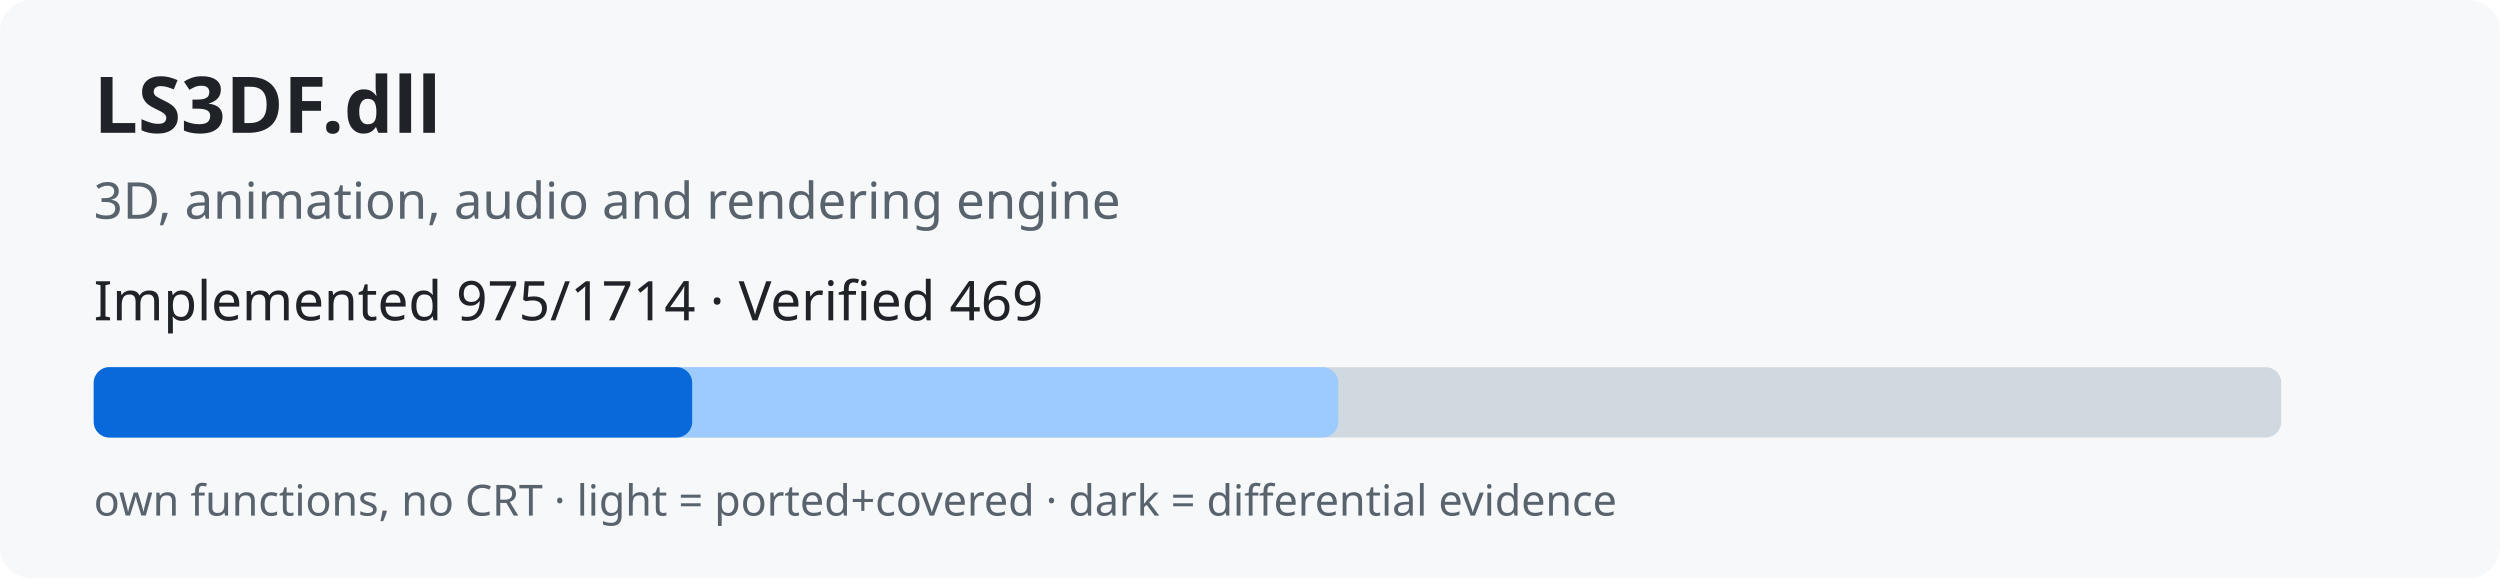
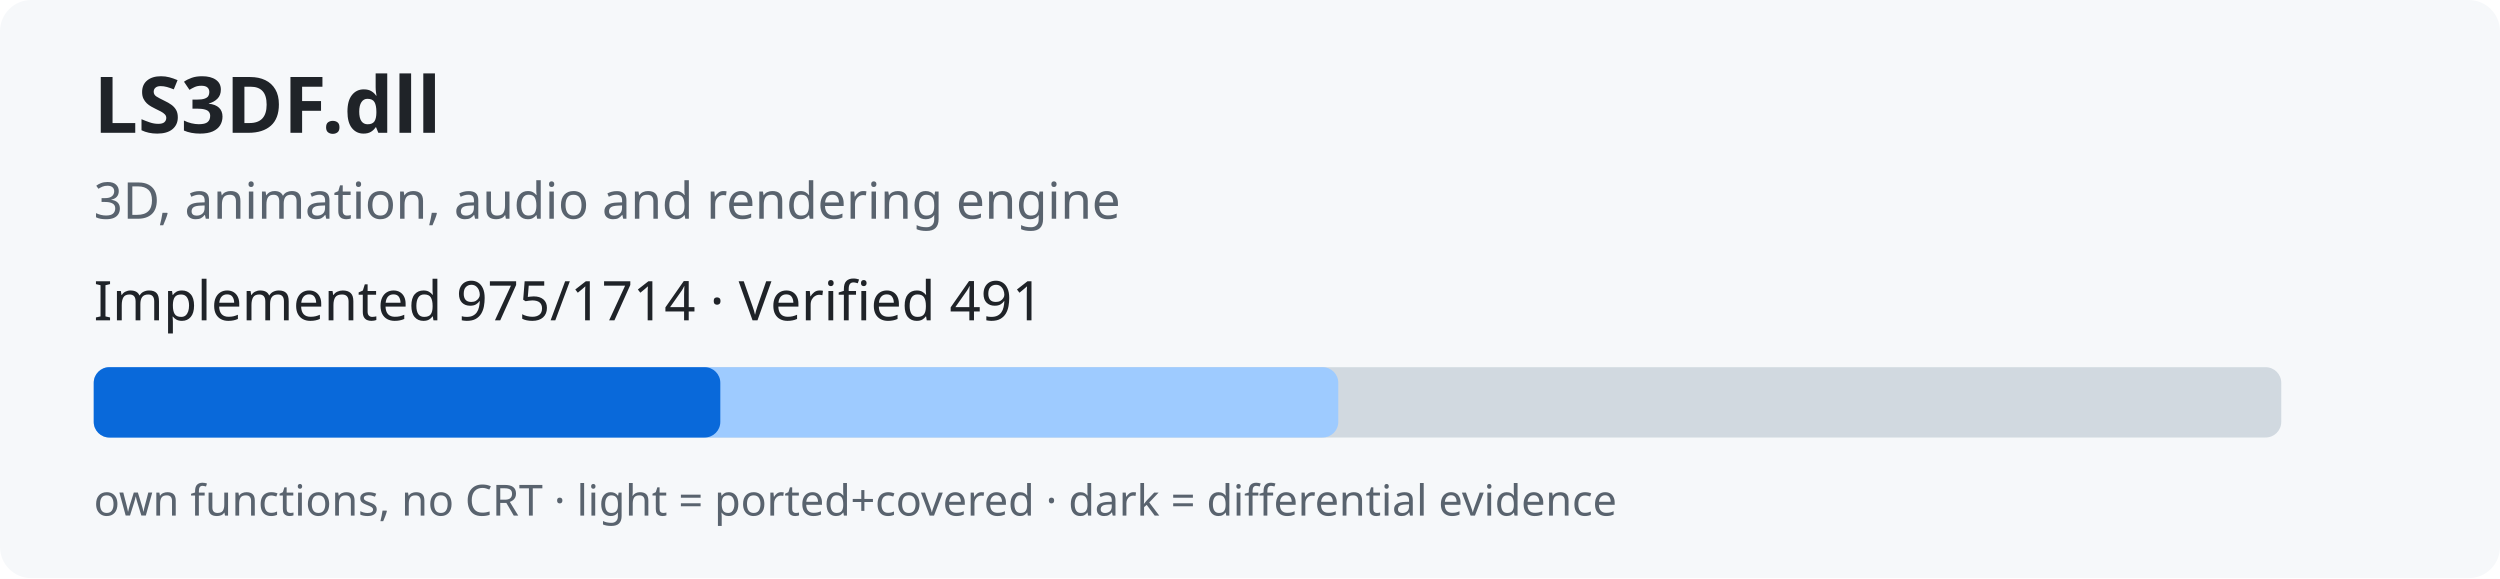
<svg xmlns="http://www.w3.org/2000/svg" width="640" height="148" role="img">
  <rect width="640" height="148" rx="8" fill="#f6f8fa" />
  <text x="24" y="34" font-family="sans-serif" font-size="20" font-weight="bold" fill="#1f2328">LS3DF.dll</text>
  <text x="24" y="56" font-family="sans-serif" font-size="13" fill="#59636e">3D, animation, audio and rendering engine</text>
-   <text x="24" y="82" font-family="sans-serif" font-size="14" fill="#1f2328">Implemented 975/1714 · Verified 469</text>
+   <text x="24" y="82" font-family="sans-serif" font-size="14" fill="#1f2328">Implemented 975/1714 · Verified 491</text>
  <rect x="24" y="94" width="560" height="18" rx="4" fill="#d1d9e0" />
  <rect x="24" y="94" width="318.6" height="18" rx="4" fill="#9ecbff" />
-   <rect x="24" y="94" width="153.2" height="18" rx="4" fill="#0969da" />
+   <rect x="24" y="94" width="160.4" height="18" rx="4" fill="#0969da" />
  <text x="24" y="132" font-family="sans-serif" font-size="11" fill="#59636e">own functions, no CRT · light = ported+covered · dark = differential evidence</text>
</svg>
